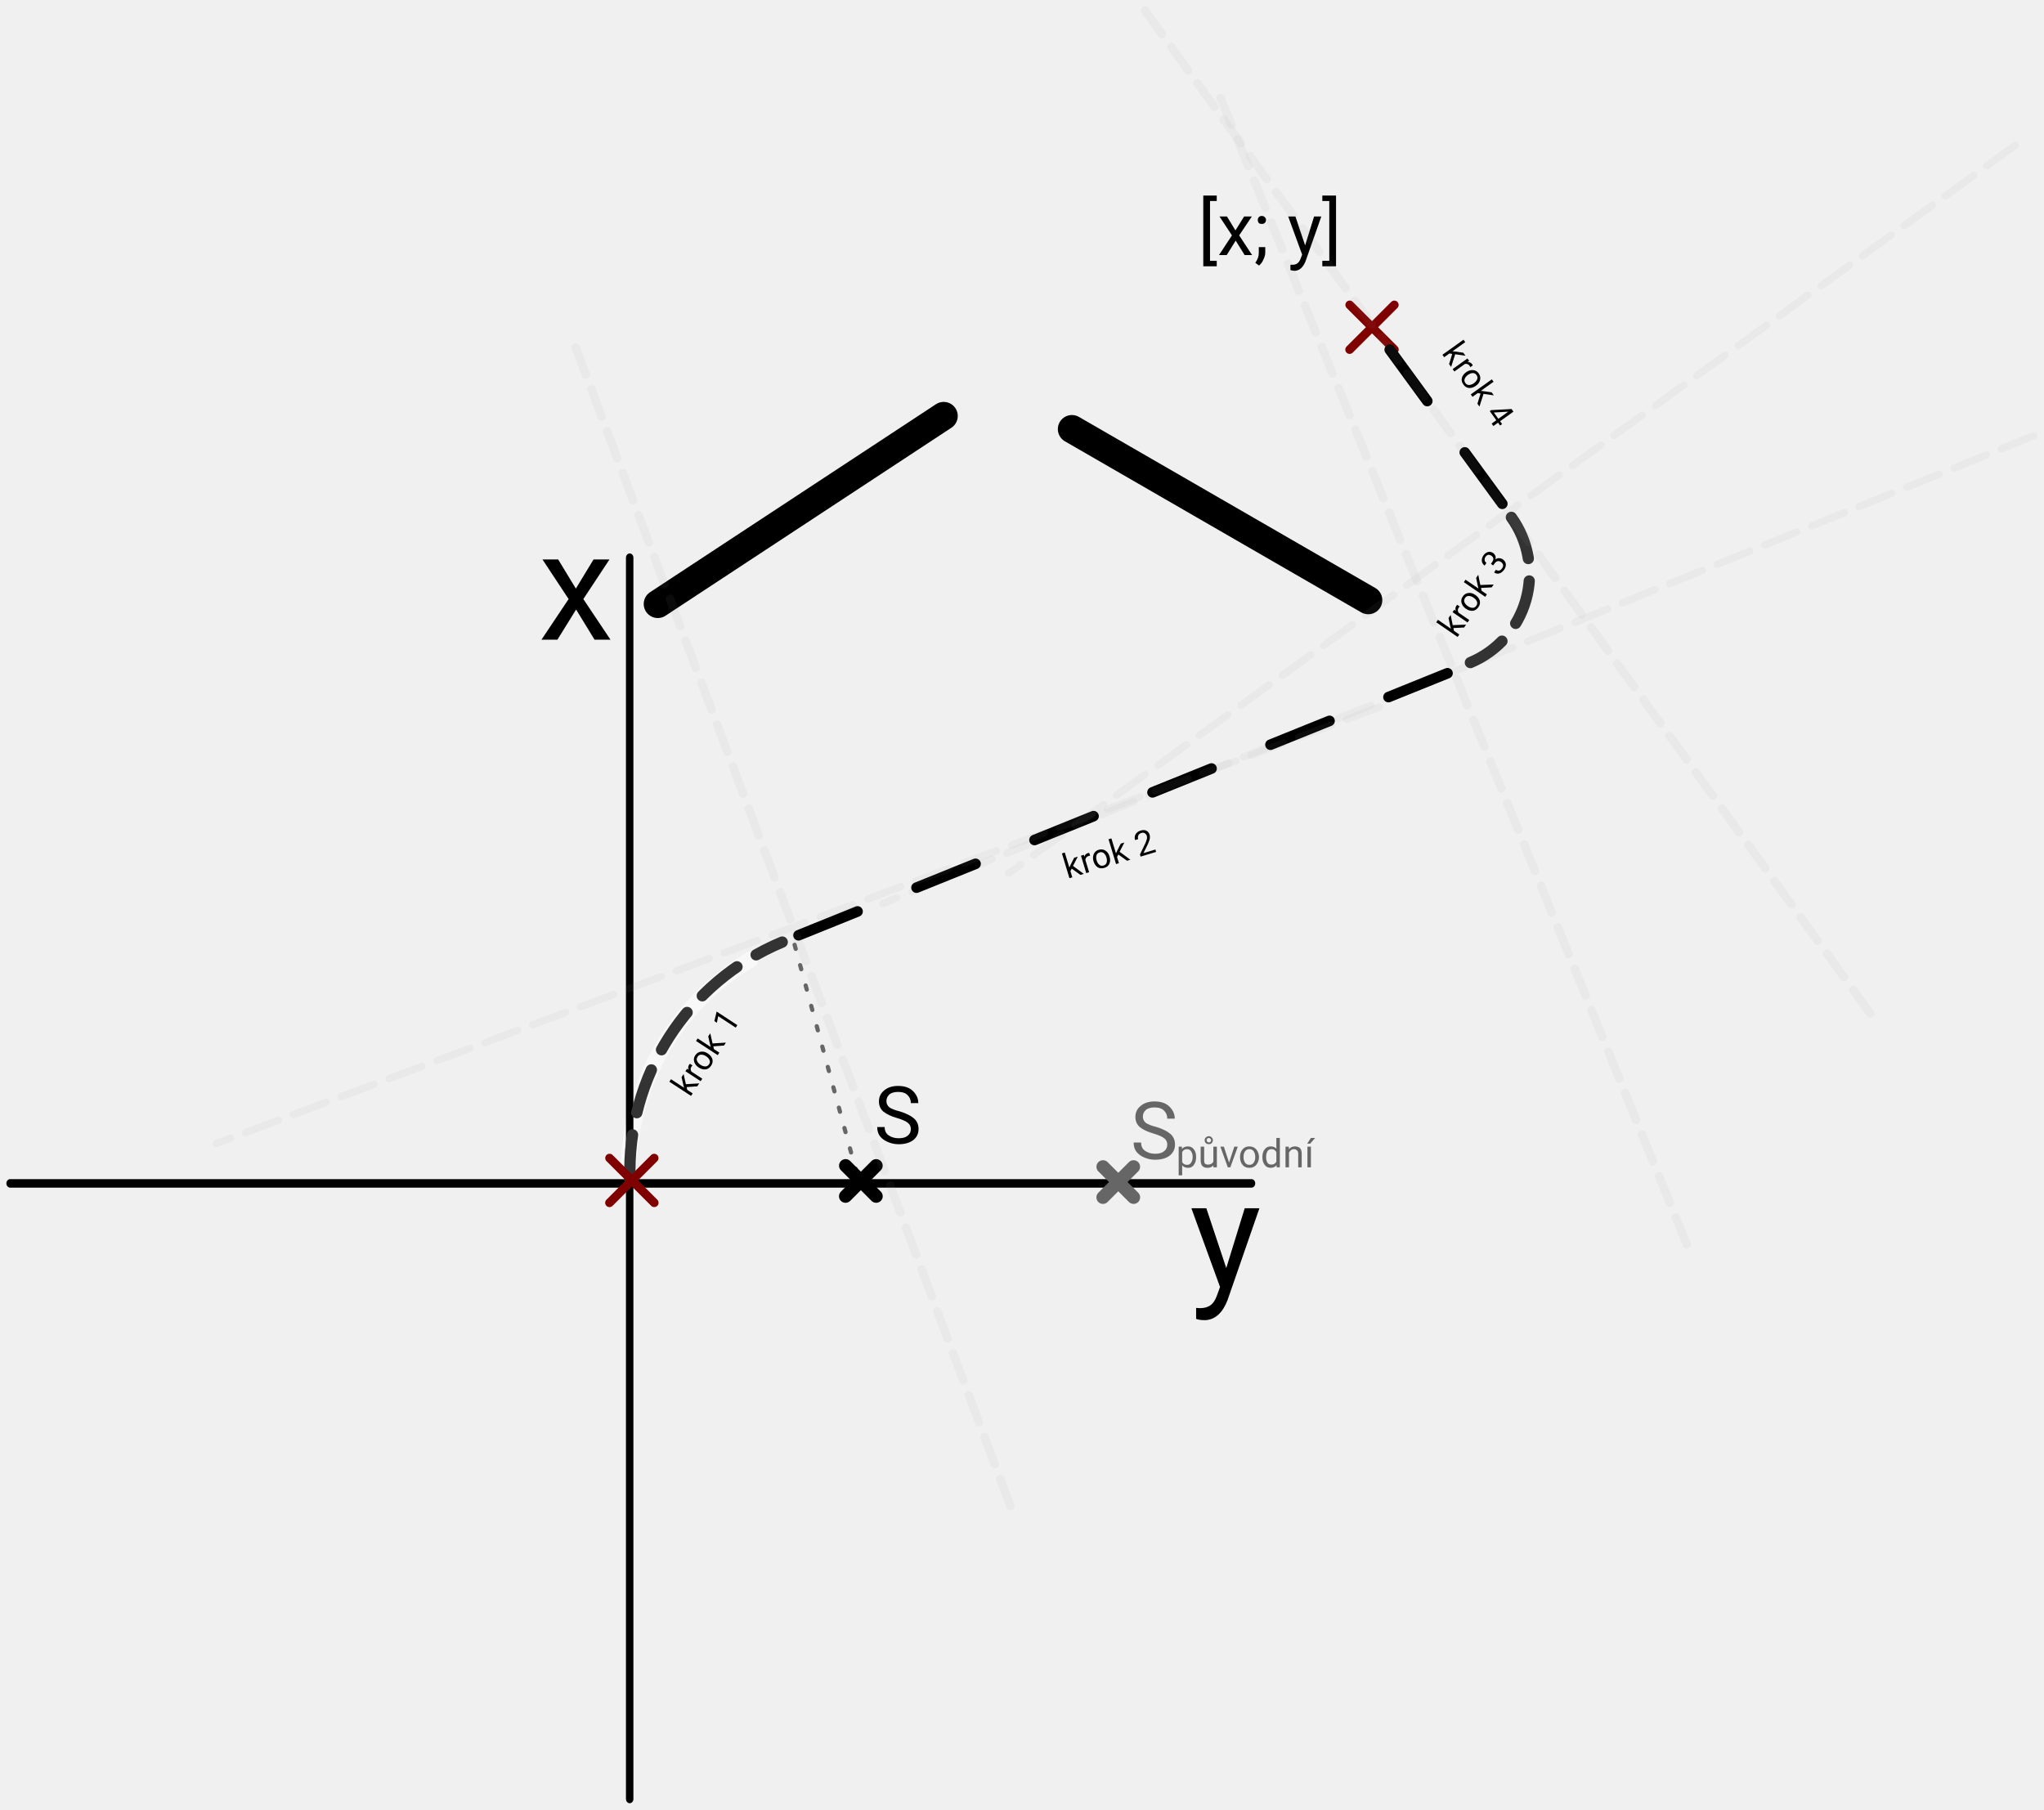
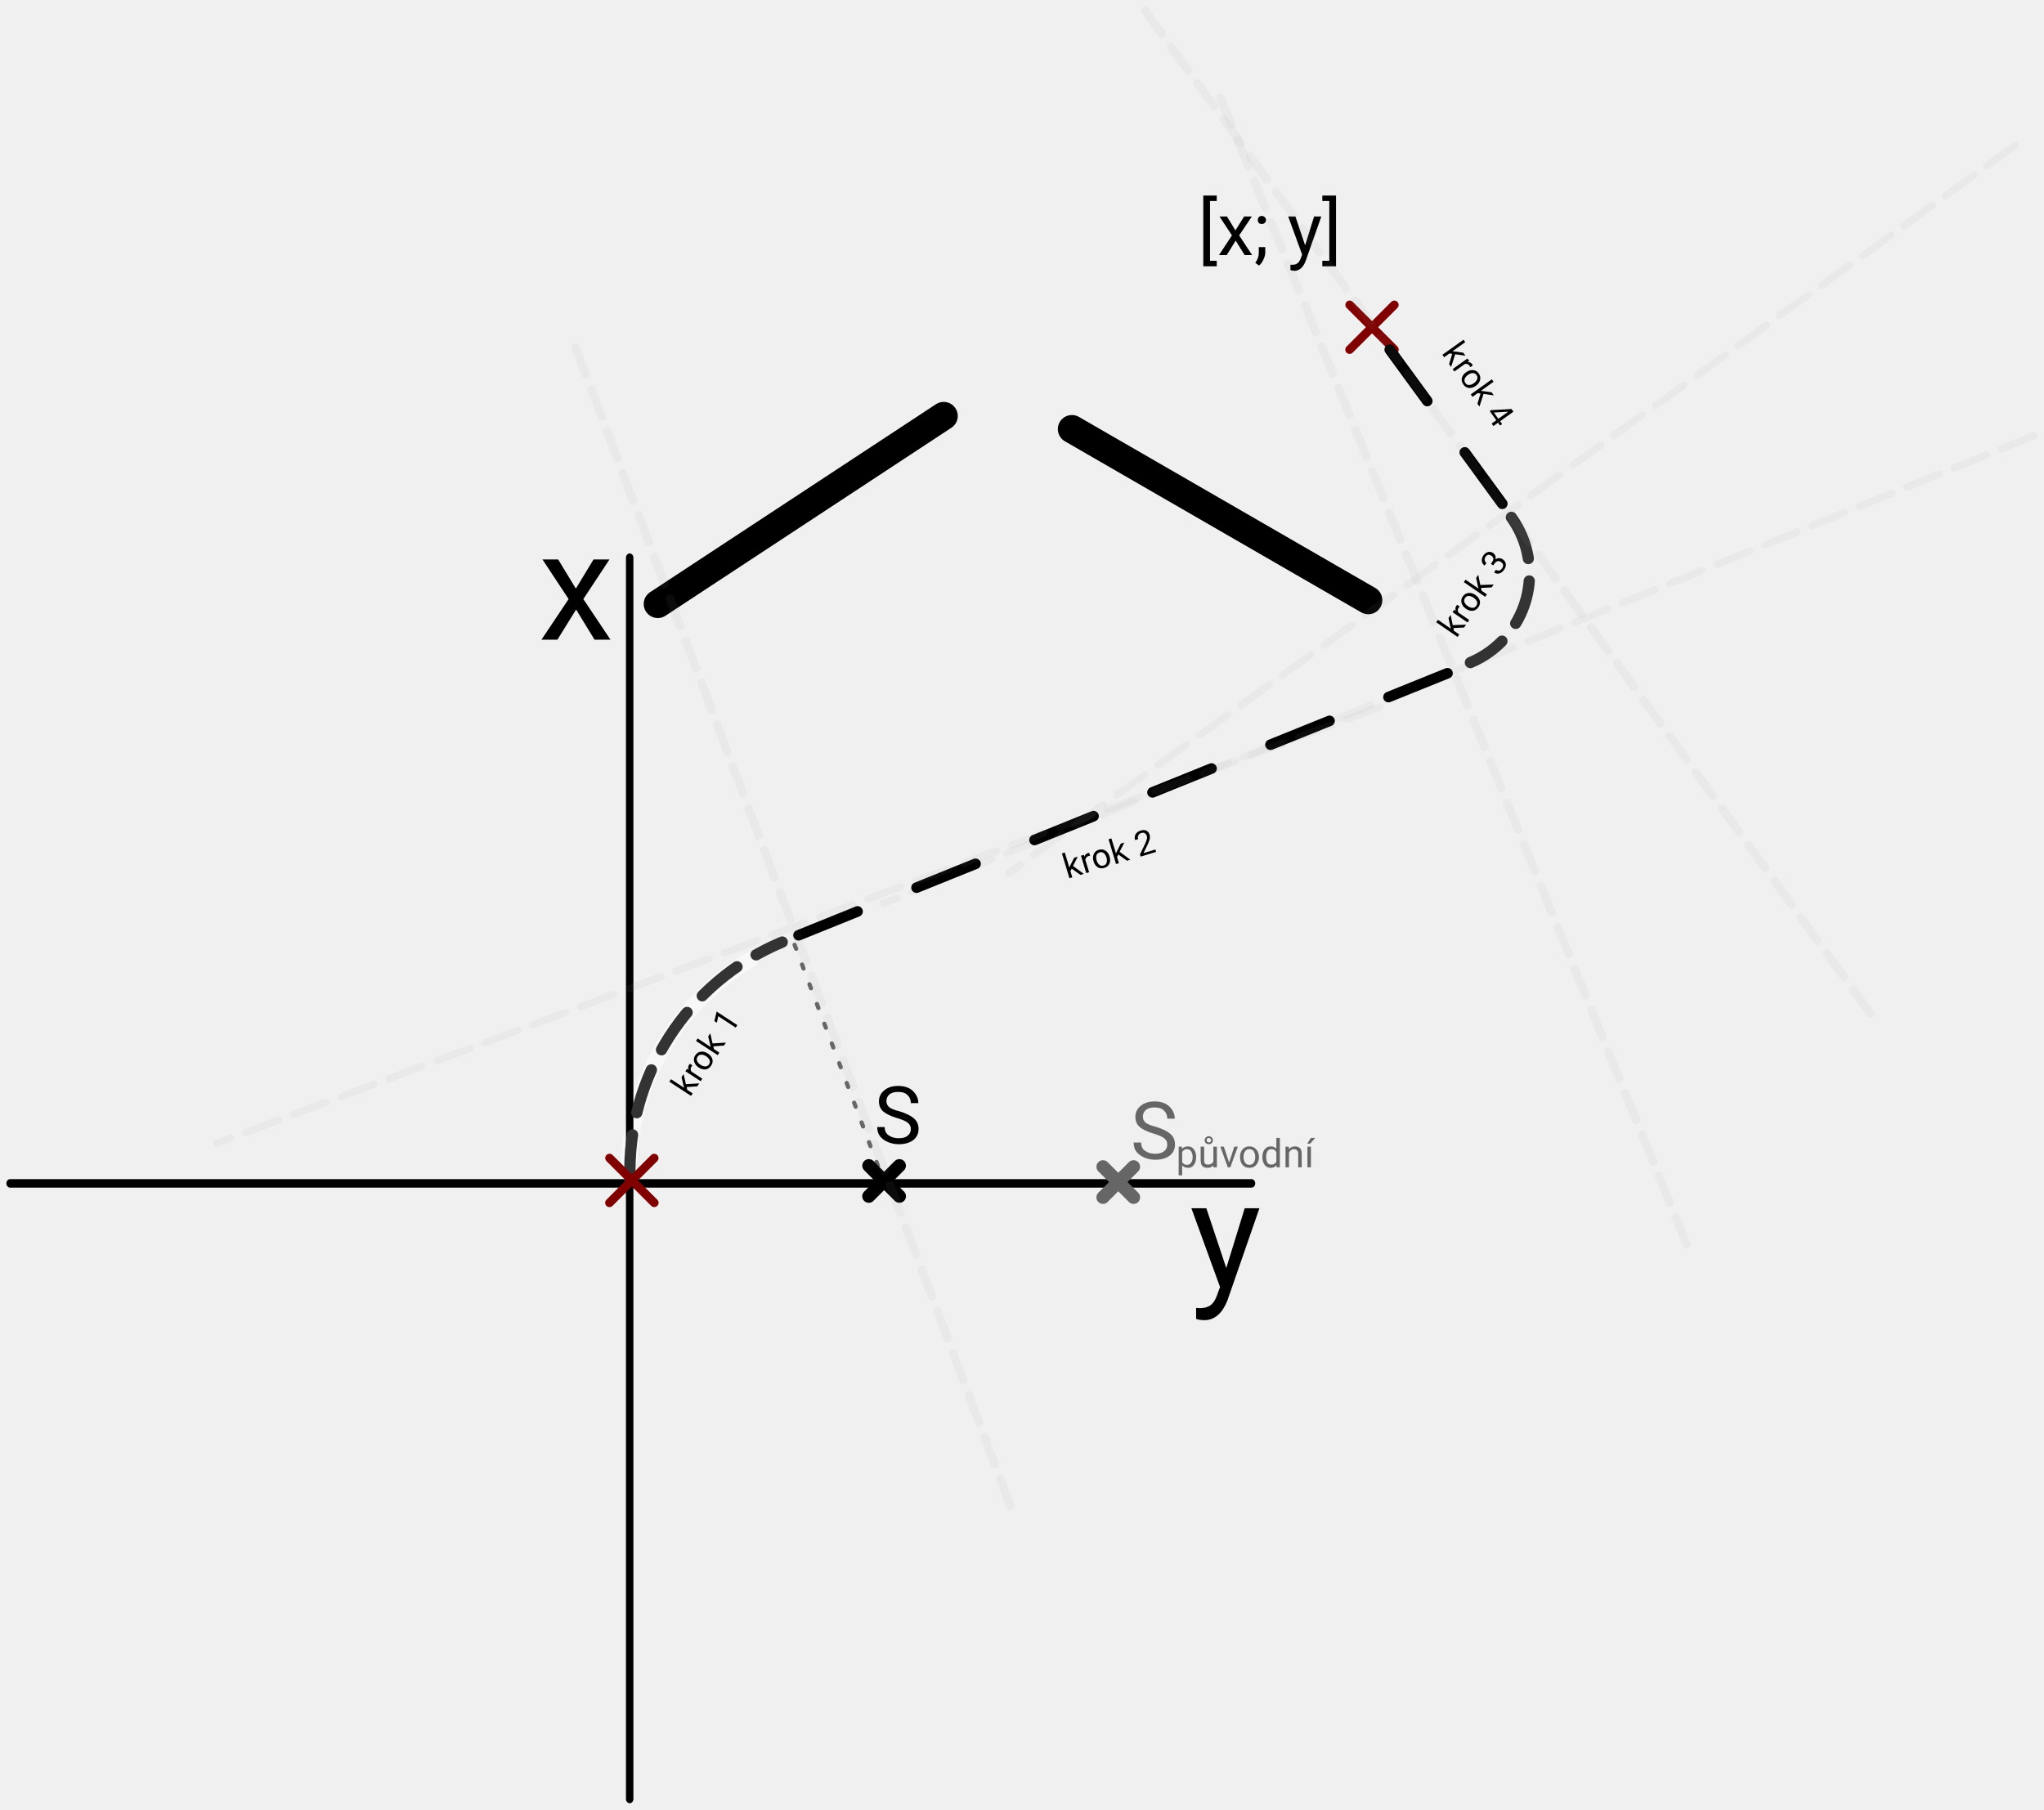
- <svg xmlns="http://www.w3.org/2000/svg" width="128.183mm" height="113.494mm" viewBox="0 0 128.183 113.494" version="1.1" id="svg3859">
+ <svg xmlns="http://www.w3.org/2000/svg" id="svg3859" version="1.1" viewBox="0 0 128.183 113.494" height="113.494mm" width="128.183mm">
  <defs id="defs3853" />
-   <g id="layer1" transform="translate(-82.11778,-72.10392)">
-     <g style="stroke:#800000" transform="translate(36.0466,21.20463)" id="g884" />
-     <path id="path1770" d="m 131.949,131.36 4.071,14.971" style="fill:none;stroke:#666666;stroke-width:0.265;stroke-linecap:round;stroke-linejoin:round;stroke-miterlimit:4;stroke-dasharray:0.265, 1.058;stroke-dashoffset:0;stroke-opacity:1" />
-     <path style="opacity:0.527;mix-blend-mode:normal;fill:none;stroke:#ffffff;stroke-width:1;stroke-linecap:round;stroke-linejoin:round;stroke-miterlimit:4;stroke-dasharray:none;stroke-dashoffset:7.092;paint-order:stroke fill markers" id="path1259-7" d="m 121.548,146.244 a 15.563,15.563 0 0 1 7.631,-13.96" />
-     <g style="stroke-width:0.642;stroke-miterlimit:4;stroke-dasharray:none" id="g844" transform="matrix(0.7785002,0,0,0.7785002,55.86717,50.1774)">
-       <g style="stroke-width:0.485;stroke-miterlimit:4;stroke-dasharray:none" id="g839" transform="matrix(1.238326,0,0,1.414644,-39.90555,-31.24053)">
-         <path id="path833" d="M 60.113,109.385 H 140.867" style="fill:none;stroke:#000000;stroke-width:0.485;stroke-linecap:round;stroke-linejoin:miter;stroke-miterlimit:4;stroke-dasharray:none;stroke-opacity:1" />
-         <path id="path835" d="M 100.417,73.753 V 144.442" style="fill:none;stroke:#000000;stroke-width:0.485;stroke-linecap:round;stroke-linejoin:miter;stroke-miterlimit:4;stroke-dasharray:none;stroke-opacity:1" />
+   <g transform="translate(-82.11778,-72.10392)" id="layer1">
+     <g id="g884" transform="translate(36.0466,21.20463)" style="stroke:#800000" />
+     <path style="fill:none;stroke:#666666;stroke-width:0.265;stroke-linecap:round;stroke-linejoin:round;stroke-miterlimit:4;stroke-dasharray:0.265, 1.058;stroke-dashoffset:0;stroke-opacity:1" d="m 131.949,131.36 5.626,14.926" id="path1770" />
+     <path d="m 121.548,146.244 a 15.563,15.563 0 0 1 7.631,-13.96" id="path1259-7" style="opacity:0.527;mix-blend-mode:normal;fill:none;stroke:#ffffff;stroke-width:1;stroke-linecap:round;stroke-linejoin:round;stroke-miterlimit:4;stroke-dasharray:none;stroke-dashoffset:7.092;paint-order:stroke fill markers" />
+     <g transform="matrix(0.7785002,0,0,0.7785002,55.86717,50.1774)" id="g844" style="stroke-width:0.642;stroke-miterlimit:4;stroke-dasharray:none">
+       <g transform="matrix(1.238326,0,0,1.414644,-39.90555,-31.24053)" id="g839" style="stroke-width:0.485;stroke-miterlimit:4;stroke-dasharray:none">
+         <path style="fill:none;stroke:#000000;stroke-width:0.485;stroke-linecap:round;stroke-linejoin:miter;stroke-miterlimit:4;stroke-dasharray:none;stroke-opacity:1" d="M 60.113,109.385 H 140.867" id="path833" />
+         <path style="fill:none;stroke:#000000;stroke-width:0.485;stroke-linecap:round;stroke-linejoin:miter;stroke-miterlimit:4;stroke-dasharray:none;stroke-opacity:1" d="M 100.417,73.753 V 144.442" id="path835" />
      </g>
    </g>
-     <g transform="matrix(0.2932185,0.7211695,-0.7211695,0.2932185,237.5912,17.10646)" id="g844-0" style="opacity:0.076;stroke:#999999;stroke-width:0.642;stroke-miterlimit:4;stroke-dasharray:2.569, 1.285;stroke-dashoffset:0">
-       <g transform="matrix(1.238326,0,0,1.414644,-39.90555,-31.24053)" id="g839-2" style="stroke:#999999;stroke-width:0.485;stroke-miterlimit:4;stroke-dasharray:1.941, 0.971;stroke-dashoffset:0">
-         <path style="fill:none;stroke:#999999;stroke-width:0.485;stroke-linecap:round;stroke-linejoin:miter;stroke-miterlimit:4;stroke-dasharray:1.941, 0.971;stroke-dashoffset:0;stroke-opacity:1" d="M 60.113,109.385 H 140.867" id="path833-3" />
-         <path style="fill:none;stroke:#999999;stroke-width:0.485;stroke-linecap:round;stroke-linejoin:miter;stroke-miterlimit:4;stroke-dasharray:1.941, 0.971;stroke-dashoffset:0;stroke-opacity:1" d="M 100.417,73.753 V 144.442" id="path835-7" />
+     <g style="opacity:0.076;stroke:#999999;stroke-width:0.642;stroke-miterlimit:4;stroke-dasharray:2.569, 1.285;stroke-dashoffset:0" id="g844-0" transform="matrix(0.2932185,0.7211695,-0.7211695,0.2932185,237.5912,17.10646)">
+       <g style="stroke:#999999;stroke-width:0.485;stroke-miterlimit:4;stroke-dasharray:1.941, 0.971;stroke-dashoffset:0" id="g839-2" transform="matrix(1.238326,0,0,1.414644,-39.90555,-31.24053)">
+         <path id="path833-3" d="M 60.113,109.385 H 140.867" style="fill:none;stroke:#999999;stroke-width:0.485;stroke-linecap:round;stroke-linejoin:miter;stroke-miterlimit:4;stroke-dasharray:1.941, 0.971;stroke-dashoffset:0;stroke-opacity:1" />
+         <path id="path835-7" d="M 100.417,73.753 V 144.442" style="fill:none;stroke:#999999;stroke-width:0.485;stroke-linecap:round;stroke-linejoin:miter;stroke-miterlimit:4;stroke-dasharray:1.941, 0.971;stroke-dashoffset:0;stroke-opacity:1" />
      </g>
    </g>
-     <path d="m 121.628,146.109 a 15.563,15.563 0 0 1 9.544,-14.921" id="path1259" style="opacity:1;mix-blend-mode:normal;fill:none;stroke:#333333;stroke-width:0.709;stroke-linecap:round;stroke-linejoin:round;stroke-miterlimit:4;stroke-dasharray:2.837, 1.418;stroke-dashoffset:0;paint-order:stroke fill markers" />
-     <g id="g884-7" transform="translate(5.253879,-27.22431)" style="stroke:#800000">
-       <path id="path865-5" d="m 115.086,174.764 2.803,-2.803" style="fill:none;stroke:#800000;stroke-width:0.542;stroke-linecap:round;stroke-linejoin:round;stroke-miterlimit:4;stroke-dasharray:none;stroke-opacity:1" />
-       <path style="fill:none;stroke:#800000;stroke-width:0.542;stroke-linecap:round;stroke-linejoin:round;stroke-miterlimit:4;stroke-dasharray:none;stroke-opacity:1" d="m 117.893,174.763 -2.803,-2.803" id="path865-6-3" />
+     <path style="opacity:1;mix-blend-mode:normal;fill:none;stroke:#333333;stroke-width:0.709;stroke-linecap:round;stroke-linejoin:round;stroke-miterlimit:4;stroke-dasharray:2.837, 1.418;stroke-dashoffset:0;paint-order:stroke fill markers" id="path1259" d="m 121.628,146.109 a 15.563,15.563 0 0 1 9.544,-14.921" />
+     <g style="stroke:#800000" transform="translate(5.253879,-27.22431)" id="g884-7">
+       <path style="fill:none;stroke:#800000;stroke-width:0.542;stroke-linecap:round;stroke-linejoin:round;stroke-miterlimit:4;stroke-dasharray:none;stroke-opacity:1" d="m 115.086,174.764 2.803,-2.803" id="path865-5" />
+       <path id="path865-6-3" d="m 117.893,174.763 -2.803,-2.803" style="fill:none;stroke:#800000;stroke-width:0.542;stroke-linecap:round;stroke-linejoin:round;stroke-miterlimit:4;stroke-dasharray:none;stroke-opacity:1" />
    </g>
-     <text id="text921" y="152.88" x="156.739" style="font-size:9.446px;line-height:1.25;font-family:Roboto;-inkscape-font-specification:Roboto;letter-spacing:0px;word-spacing:0px;stroke-width:0.644" xml:space="preserve">
-       <tspan style="stroke-width:0.644" y="152.88" x="156.739" id="tspan919">y</tspan>
+     <text xml:space="preserve" style="font-size:9.446px;line-height:1.25;font-family:Roboto;-inkscape-font-specification:Roboto;letter-spacing:0px;word-spacing:0px;stroke-width:0.644" x="156.739" y="152.88" id="text921">
+       <tspan id="tspan919" x="156.739" y="152.88" style="stroke-width:0.644">y</tspan>
    </text>
-     <text id="text929" y="112.225" x="115.887" style="font-size:9.517px;line-height:1.25;font-family:Roboto;-inkscape-font-specification:Roboto;letter-spacing:0px;word-spacing:0px;stroke-width:0.649" xml:space="preserve">
-       <tspan style="stroke-width:0.649" y="112.225" x="115.887" id="tspan927">x</tspan>
+     <text xml:space="preserve" style="font-size:9.517px;line-height:1.25;font-family:Roboto;-inkscape-font-specification:Roboto;letter-spacing:0px;word-spacing:0px;stroke-width:0.649" x="115.887" y="112.225" id="text929">
+       <tspan id="tspan927" x="115.887" y="112.225" style="stroke-width:0.649">x</tspan>
    </text>
-     <text id="text955" y="88.105" x="157.25" style="font-size:4.592px;line-height:1.25;font-family:Roboto;-inkscape-font-specification:Roboto;letter-spacing:0px;word-spacing:0px;stroke-width:0.313" xml:space="preserve">
-       <tspan style="stroke-width:0.313" y="88.105" x="157.25" id="tspan953">[x; y]</tspan>
+     <text xml:space="preserve" style="font-size:4.592px;line-height:1.25;font-family:Roboto;-inkscape-font-specification:Roboto;letter-spacing:0px;word-spacing:0px;stroke-width:0.313" x="157.25" y="88.105" id="text955">
+       <tspan id="tspan953" x="157.25" y="88.105" style="stroke-width:0.313">[x; y]</tspan>
    </text>
-     <g style="stroke:#000000;stroke-width:1.2;stroke-miterlimit:4;stroke-dasharray:none" transform="matrix(0.6843775,0,0,0.6843775,56.38123,27.52544)" id="g884-5-3">
-       <path style="fill:none;stroke:#000000;stroke-width:1.2;stroke-linecap:round;stroke-linejoin:round;stroke-miterlimit:4;stroke-dasharray:none;stroke-opacity:1" d="m 115.086,174.764 2.803,-2.803" id="path865-62-6" />
-       <path id="path865-6-9-7" d="m 117.893,174.763 -2.803,-2.803" style="fill:none;stroke:#000000;stroke-width:1.2;stroke-linecap:round;stroke-linejoin:round;stroke-miterlimit:4;stroke-dasharray:none;stroke-opacity:1" />
+     <g id="g884-5-3" transform="matrix(0.6843775,0,0,0.6843775,57.83897,27.52544)" style="stroke:#000000;stroke-width:1.2;stroke-miterlimit:4;stroke-dasharray:none">
+       <path id="path865-62-6" d="m 115.086,174.764 2.803,-2.803" style="fill:none;stroke:#000000;stroke-width:1.2;stroke-linecap:round;stroke-linejoin:round;stroke-miterlimit:4;stroke-dasharray:none;stroke-opacity:1" />
+       <path style="fill:none;stroke:#000000;stroke-width:1.2;stroke-linecap:round;stroke-linejoin:round;stroke-miterlimit:4;stroke-dasharray:none;stroke-opacity:1" d="m 117.893,174.763 -2.803,-2.803" id="path865-6-9-7" />
    </g>
-     <text id="text1302" y="143.822" x="136.925" style="font-size:5.011px;line-height:1.25;font-family:Roboto;-inkscape-font-specification:Roboto;letter-spacing:0px;word-spacing:0px;stroke-width:0.188" xml:space="preserve">
-       <tspan style="stroke-width:0.188" y="143.822" x="136.925" id="tspan1300">S</tspan>
+     <text xml:space="preserve" style="font-size:5.011px;line-height:1.25;font-family:Roboto;-inkscape-font-specification:Roboto;letter-spacing:0px;word-spacing:0px;stroke-width:0.188" x="136.925" y="143.822" id="text1302">
+       <tspan id="tspan1300" x="136.925" y="143.822" style="stroke-width:0.188">S</tspan>
    </text>
-     <path id="path1735" d="m 132.196,130.762 41.566,-16.785" style="fill:none;stroke:#000000;stroke-width:0.665;stroke-linecap:round;stroke-linejoin:miter;stroke-miterlimit:4;stroke-dasharray:3.99, 3.99;stroke-dashoffset:0;stroke-opacity:1" />
-     <g id="g884-5" transform="translate(51.66963,-80.73416)" style="stroke:#800000">
-       <path id="path865-62" d="m 115.086,174.764 2.803,-2.803" style="fill:none;stroke:#800000;stroke-width:0.542;stroke-linecap:round;stroke-linejoin:round;stroke-miterlimit:4;stroke-dasharray:none;stroke-opacity:1" />
-       <path style="fill:none;stroke:#800000;stroke-width:0.542;stroke-linecap:round;stroke-linejoin:round;stroke-miterlimit:4;stroke-dasharray:none;stroke-opacity:1" d="m 117.893,174.763 -2.803,-2.803" id="path865-6-9" />
+     <path style="fill:none;stroke:#000000;stroke-width:0.665;stroke-linecap:round;stroke-linejoin:miter;stroke-miterlimit:4;stroke-dasharray:3.99, 3.99;stroke-dashoffset:0;stroke-opacity:1" d="m 132.196,130.762 41.566,-16.785" id="path1735" />
+     <g style="stroke:#800000" transform="translate(51.66963,-80.73416)" id="g884-5">
+       <path style="fill:none;stroke:#800000;stroke-width:0.542;stroke-linecap:round;stroke-linejoin:round;stroke-miterlimit:4;stroke-dasharray:none;stroke-opacity:1" d="m 115.086,174.764 2.803,-2.803" id="path865-62" />
+       <path id="path865-6-9" d="m 117.893,174.763 -2.803,-2.803" style="fill:none;stroke:#800000;stroke-width:0.542;stroke-linecap:round;stroke-linejoin:round;stroke-miterlimit:4;stroke-dasharray:none;stroke-opacity:1" />
    </g>
-     <text xml:space="preserve" style="font-size:2.173px;line-height:1.25;font-family:Roboto;-inkscape-font-specification:Roboto;letter-spacing:0px;word-spacing:0px;stroke-width:0.081" x="-49.315" y="182.091" id="text1774-9" transform="rotate(-56.80248)">
-       <tspan id="tspan1772-3" x="-49.315" y="182.091" style="stroke-width:0.081">krok 1</tspan>
+     <text transform="rotate(-56.80248)" id="text1774-9" y="182.091" x="-49.315" style="font-size:2.173px;line-height:1.25;font-family:Roboto;-inkscape-font-specification:Roboto;letter-spacing:0px;word-spacing:0px;stroke-width:0.081" xml:space="preserve">
+       <tspan style="stroke-width:0.081" y="182.091" x="-49.315" id="tspan1772-3">krok 1</tspan>
    </text>
-     <g id="g884-5-3-6" transform="matrix(0.6843775,0,0,0.6843775,72.52338,27.59521)" style="fill:#b3b3b3;fill-opacity:1;stroke:#666666;stroke-width:1.2;stroke-miterlimit:4;stroke-dasharray:none;stroke-opacity:1">
-       <path id="path865-62-6-1" d="m 115.086,174.764 2.803,-2.803" style="fill:#b3b3b3;fill-opacity:1;stroke:#666666;stroke-width:1.2;stroke-linecap:round;stroke-linejoin:round;stroke-miterlimit:4;stroke-dasharray:none;stroke-opacity:1" />
-       <path style="fill:#b3b3b3;fill-opacity:1;stroke:#666666;stroke-width:1.2;stroke-linecap:round;stroke-linejoin:round;stroke-miterlimit:4;stroke-dasharray:none;stroke-opacity:1" d="m 117.893,174.763 -2.803,-2.803" id="path865-6-9-7-8" />
+     <g style="fill:#b3b3b3;fill-opacity:1;stroke:#666666;stroke-width:1.2;stroke-miterlimit:4;stroke-dasharray:none;stroke-opacity:1" transform="matrix(0.6843775,0,0,0.6843775,72.52338,27.59521)" id="g884-5-3-6">
+       <path style="fill:#b3b3b3;fill-opacity:1;stroke:#666666;stroke-width:1.2;stroke-linecap:round;stroke-linejoin:round;stroke-miterlimit:4;stroke-dasharray:none;stroke-opacity:1" d="m 115.086,174.764 2.803,-2.803" id="path865-62-6-1" />
+       <path id="path865-6-9-7-8" d="m 117.893,174.763 -2.803,-2.803" style="fill:#b3b3b3;fill-opacity:1;stroke:#666666;stroke-width:1.2;stroke-linecap:round;stroke-linejoin:round;stroke-miterlimit:4;stroke-dasharray:none;stroke-opacity:1" />
    </g>
-     <text xml:space="preserve" style="font-size:5.011px;line-height:1.25;font-family:Roboto;-inkscape-font-specification:Roboto;letter-spacing:0px;word-spacing:0px;fill:#666666;fill-opacity:1;stroke-width:0.188" x="153.007" y="144.793" id="text1302-7">
-       <tspan id="tspan1300-9" x="153.007" y="144.793" style="fill:#666666;fill-opacity:1;stroke-width:0.188">S</tspan>
+     <text id="text1302-7" y="144.793" x="153.007" style="font-size:5.011px;line-height:1.25;font-family:Roboto;-inkscape-font-specification:Roboto;letter-spacing:0px;word-spacing:0px;fill:#666666;fill-opacity:1;stroke-width:0.188" xml:space="preserve">
+       <tspan style="fill:#666666;fill-opacity:1;stroke-width:0.188" y="144.793" x="153.007" id="tspan1300-9">S</tspan>
    </text>
-     <text id="text1877" y="145.318" x="155.863" style="font-size:2.459px;line-height:1.25;font-family:Roboto;-inkscape-font-specification:Roboto;letter-spacing:0px;word-spacing:0px;fill:#666666;fill-opacity:1;stroke-width:0.092" xml:space="preserve">
-       <tspan style="fill:#666666;fill-opacity:1;stroke-width:0.092" y="145.318" x="155.863" id="tspan1875">původní</tspan>
+     <text xml:space="preserve" style="font-size:2.459px;line-height:1.25;font-family:Roboto;-inkscape-font-specification:Roboto;letter-spacing:0px;word-spacing:0px;fill:#666666;fill-opacity:1;stroke-width:0.092" x="155.863" y="145.318" id="text1877">
+       <tspan id="tspan1875" x="155.863" y="145.318" style="fill:#666666;fill-opacity:1;stroke-width:0.092">původní</tspan>
    </text>
-     <path id="path9559" d="m 149.34,99.016 18.583,10.729" style="fill:none;stroke:#000000;stroke-width:1.765;stroke-linecap:round;stroke-linejoin:miter;stroke-miterlimit:4;stroke-dasharray:none;stroke-opacity:1" />
-     <path style="fill:none;stroke:#000000;stroke-width:1.765;stroke-linecap:round;stroke-linejoin:miter;stroke-miterlimit:4;stroke-dasharray:none;stroke-opacity:1" d="M 123.369,109.983 141.298,98.193" id="path9559-5" />
-     <path transform="scale(-1)" style="opacity:1;mix-blend-mode:normal;fill:none;stroke:#333333;stroke-width:0.705;stroke-linecap:round;stroke-linejoin:round;stroke-miterlimit:4;stroke-dasharray:2.82, 1.41;stroke-dashoffset:0;paint-order:stroke fill markers" id="path1259-74" d="m -176.898,-104.55 a 6.044,6.044 0 0 1 -0.913,-5.175 6.044,6.044 0 0 1 3.483,-3.934" />
-     <g style="opacity:0.076;stroke:#999999;stroke-width:0.642;stroke-miterlimit:4;stroke-dasharray:2.569, 1.285;stroke-dashoffset:0" id="g844-0-4" transform="matrix(0.2735023,0.7288752,-0.7288752,0.2735023,198.7787,34.92048)">
-       <g style="stroke:#999999;stroke-width:0.485;stroke-miterlimit:4;stroke-dasharray:1.941, 0.971;stroke-dashoffset:0" id="g839-2-3" transform="matrix(1.238326,0,0,1.414644,-39.90555,-31.24053)">
-         <path id="path833-3-0" d="M 60.113,109.385 H 140.867" style="fill:none;stroke:#999999;stroke-width:0.485;stroke-linecap:round;stroke-linejoin:miter;stroke-miterlimit:4;stroke-dasharray:1.941, 0.971;stroke-dashoffset:0;stroke-opacity:1" />
-         <path id="path835-7-7" d="M 100.417,73.753 V 144.442" style="fill:none;stroke:#999999;stroke-width:0.485;stroke-linecap:round;stroke-linejoin:miter;stroke-miterlimit:4;stroke-dasharray:1.941, 0.971;stroke-dashoffset:0;stroke-opacity:1" />
+     <path style="fill:none;stroke:#000000;stroke-width:1.765;stroke-linecap:round;stroke-linejoin:miter;stroke-miterlimit:4;stroke-dasharray:none;stroke-opacity:1" d="m 149.34,99.016 18.583,10.729" id="path9559" />
+     <path id="path9559-5" d="M 123.369,109.983 141.298,98.193" style="fill:none;stroke:#000000;stroke-width:1.765;stroke-linecap:round;stroke-linejoin:miter;stroke-miterlimit:4;stroke-dasharray:none;stroke-opacity:1" />
+     <path d="m -176.898,-104.55 a 6.044,6.044 0 0 1 -0.913,-5.175 6.044,6.044 0 0 1 3.483,-3.934" id="path1259-74" style="opacity:1;mix-blend-mode:normal;fill:none;stroke:#333333;stroke-width:0.705;stroke-linecap:round;stroke-linejoin:round;stroke-miterlimit:4;stroke-dasharray:2.82, 1.41;stroke-dashoffset:0;paint-order:stroke fill markers" transform="scale(-1)" />
+     <g transform="matrix(0.2735023,0.7288752,-0.7288752,0.2735023,198.7787,34.92048)" id="g844-0-4" style="opacity:0.076;stroke:#999999;stroke-width:0.642;stroke-miterlimit:4;stroke-dasharray:2.569, 1.285;stroke-dashoffset:0">
+       <g transform="matrix(1.238326,0,0,1.414644,-39.90555,-31.24053)" id="g839-2-3" style="stroke:#999999;stroke-width:0.485;stroke-miterlimit:4;stroke-dasharray:1.941, 0.971;stroke-dashoffset:0">
+         <path style="fill:none;stroke:#999999;stroke-width:0.485;stroke-linecap:round;stroke-linejoin:miter;stroke-miterlimit:4;stroke-dasharray:1.941, 0.971;stroke-dashoffset:0;stroke-opacity:1" d="M 60.113,109.385 H 140.867" id="path833-3-0" />
+         <path style="fill:none;stroke:#999999;stroke-width:0.485;stroke-linecap:round;stroke-linejoin:miter;stroke-miterlimit:4;stroke-dasharray:1.941, 0.971;stroke-dashoffset:0;stroke-opacity:1" d="M 100.417,73.753 V 144.442" id="path835-7-7" />
      </g>
    </g>
-     <path style="fill:none;stroke:#000000;stroke-width:0.665;stroke-linecap:round;stroke-linejoin:miter;stroke-miterlimit:4;stroke-dasharray:3.99, 3.99;stroke-dashoffset:0;stroke-opacity:1" d="M 176.33,103.7 168.245,92.628" id="path1735-8" />
-     <g style="opacity:0.076;stroke:#999999;stroke-width:0.642;stroke-miterlimit:4;stroke-dasharray:2.569, 1.285;stroke-dashoffset:0" id="g844-0-6" transform="matrix(0.4562032,0.6308258,-0.6308258,0.4562032,216.0576,-5.376203)">
-       <g style="stroke:#999999;stroke-width:0.485;stroke-miterlimit:4;stroke-dasharray:1.941, 0.971;stroke-dashoffset:0" id="g839-2-8" transform="matrix(1.238326,0,0,1.414644,-39.90555,-31.24053)">
-         <path id="path833-3-8" d="M 60.113,109.385 H 140.867" style="fill:none;stroke:#999999;stroke-width:0.485;stroke-linecap:round;stroke-linejoin:miter;stroke-miterlimit:4;stroke-dasharray:1.941, 0.971;stroke-dashoffset:0;stroke-opacity:1" />
-         <path id="path835-7-4" d="M 100.417,73.753 V 144.442" style="fill:none;stroke:#999999;stroke-width:0.485;stroke-linecap:round;stroke-linejoin:miter;stroke-miterlimit:4;stroke-dasharray:1.941, 0.971;stroke-dashoffset:0;stroke-opacity:1" />
+     <path id="path1735-8" d="M 176.33,103.7 168.245,92.628" style="fill:none;stroke:#000000;stroke-width:0.665;stroke-linecap:round;stroke-linejoin:miter;stroke-miterlimit:4;stroke-dasharray:3.99, 3.99;stroke-dashoffset:0;stroke-opacity:1" />
+     <g transform="matrix(0.4562032,0.6308258,-0.6308258,0.4562032,216.0576,-5.376203)" id="g844-0-6" style="opacity:0.076;stroke:#999999;stroke-width:0.642;stroke-miterlimit:4;stroke-dasharray:2.569, 1.285;stroke-dashoffset:0">
+       <g transform="matrix(1.238326,0,0,1.414644,-39.90555,-31.24053)" id="g839-2-8" style="stroke:#999999;stroke-width:0.485;stroke-miterlimit:4;stroke-dasharray:1.941, 0.971;stroke-dashoffset:0">
+         <path style="fill:none;stroke:#999999;stroke-width:0.485;stroke-linecap:round;stroke-linejoin:miter;stroke-miterlimit:4;stroke-dasharray:1.941, 0.971;stroke-dashoffset:0;stroke-opacity:1" d="M 60.113,109.385 H 140.867" id="path833-3-8" />
+         <path style="fill:none;stroke:#999999;stroke-width:0.485;stroke-linecap:round;stroke-linejoin:miter;stroke-miterlimit:4;stroke-dasharray:1.941, 0.971;stroke-dashoffset:0;stroke-opacity:1" d="M 100.417,73.753 V 144.442" id="path835-7-4" />
      </g>
    </g>
-     <text transform="rotate(-16.88111)" id="text1774-9-3" y="165.022" x="105.667" style="font-size:2.173px;line-height:1.25;font-family:Roboto;-inkscape-font-specification:Roboto;letter-spacing:0px;word-spacing:0px;stroke-width:0.081" xml:space="preserve">
-       <tspan style="stroke-width:0.081" y="165.022" x="105.667" id="tspan1772-3-1">krok 2</tspan>
+     <text xml:space="preserve" style="font-size:2.173px;line-height:1.25;font-family:Roboto;-inkscape-font-specification:Roboto;letter-spacing:0px;word-spacing:0px;stroke-width:0.081" x="105.667" y="165.022" id="text1774-9-3" transform="rotate(-16.88111)">
+       <tspan id="tspan1772-3-1" x="105.667" y="165.022" style="stroke-width:0.081">krok 2</tspan>
    </text>
-     <text xml:space="preserve" style="font-size:2.173px;line-height:1.25;font-family:Roboto;-inkscape-font-specification:Roboto;letter-spacing:0px;word-spacing:0px;stroke-width:0.081" x="5.853" y="206.471" id="text1774-9-3-4" transform="rotate(-55.48154)">
-       <tspan id="tspan1772-3-1-9" x="5.853" y="206.471" style="stroke-width:0.081">krok 3</tspan>
+     <text transform="rotate(-55.48154)" id="text1774-9-3-4" y="206.471" x="5.853" style="font-size:2.173px;line-height:1.25;font-family:Roboto;-inkscape-font-specification:Roboto;letter-spacing:0px;word-spacing:0px;stroke-width:0.081" xml:space="preserve">
+       <tspan style="stroke-width:0.081" y="206.471" x="5.853" id="tspan1772-3-1-9">krok 3</tspan>
    </text>
-     <text xml:space="preserve" style="font-size:2.173px;line-height:1.25;font-family:Roboto;-inkscape-font-specification:Roboto;letter-spacing:0px;word-spacing:0px;stroke-width:0.081" x="176.987" y="-85.467" id="text1774-9-3-2" transform="rotate(54.42397)">
-       <tspan id="tspan1772-3-1-0" x="176.987" y="-85.467" style="stroke-width:0.081">krok 4</tspan>
+     <text transform="rotate(54.42397)" id="text1774-9-3-2" y="-85.467" x="176.987" style="font-size:2.173px;line-height:1.25;font-family:Roboto;-inkscape-font-specification:Roboto;letter-spacing:0px;word-spacing:0px;stroke-width:0.081" xml:space="preserve">
+       <tspan style="stroke-width:0.081" y="-85.467" x="176.987" id="tspan1772-3-1-0">krok 4</tspan>
    </text>
  </g>
</svg>
